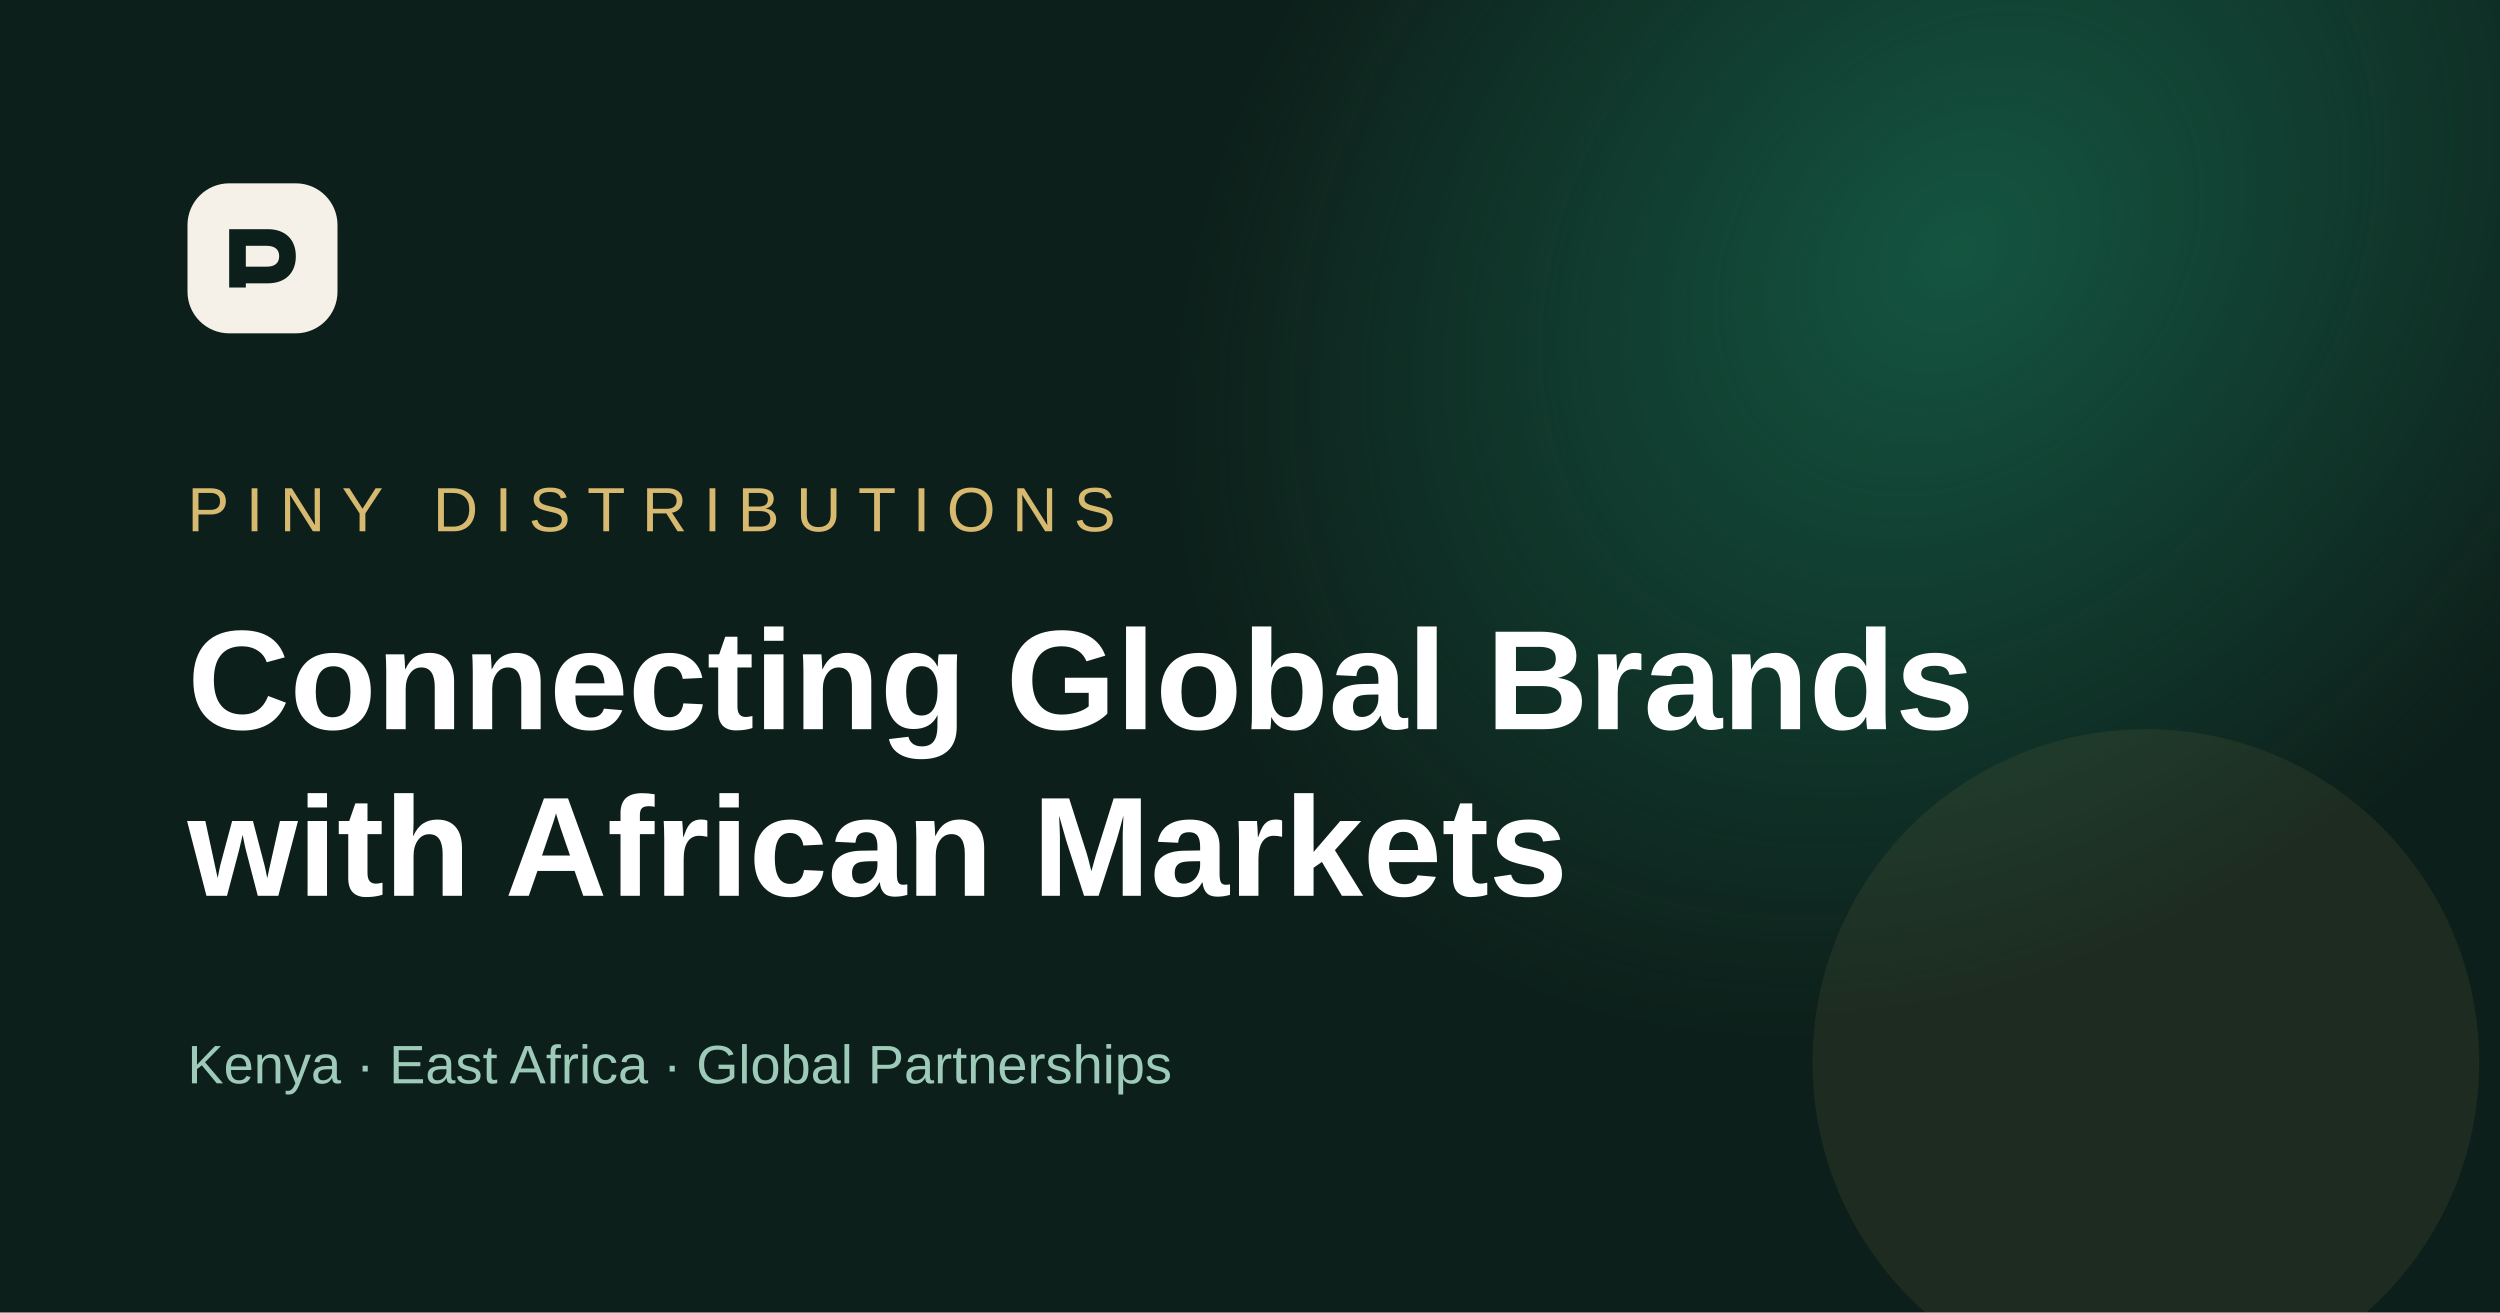
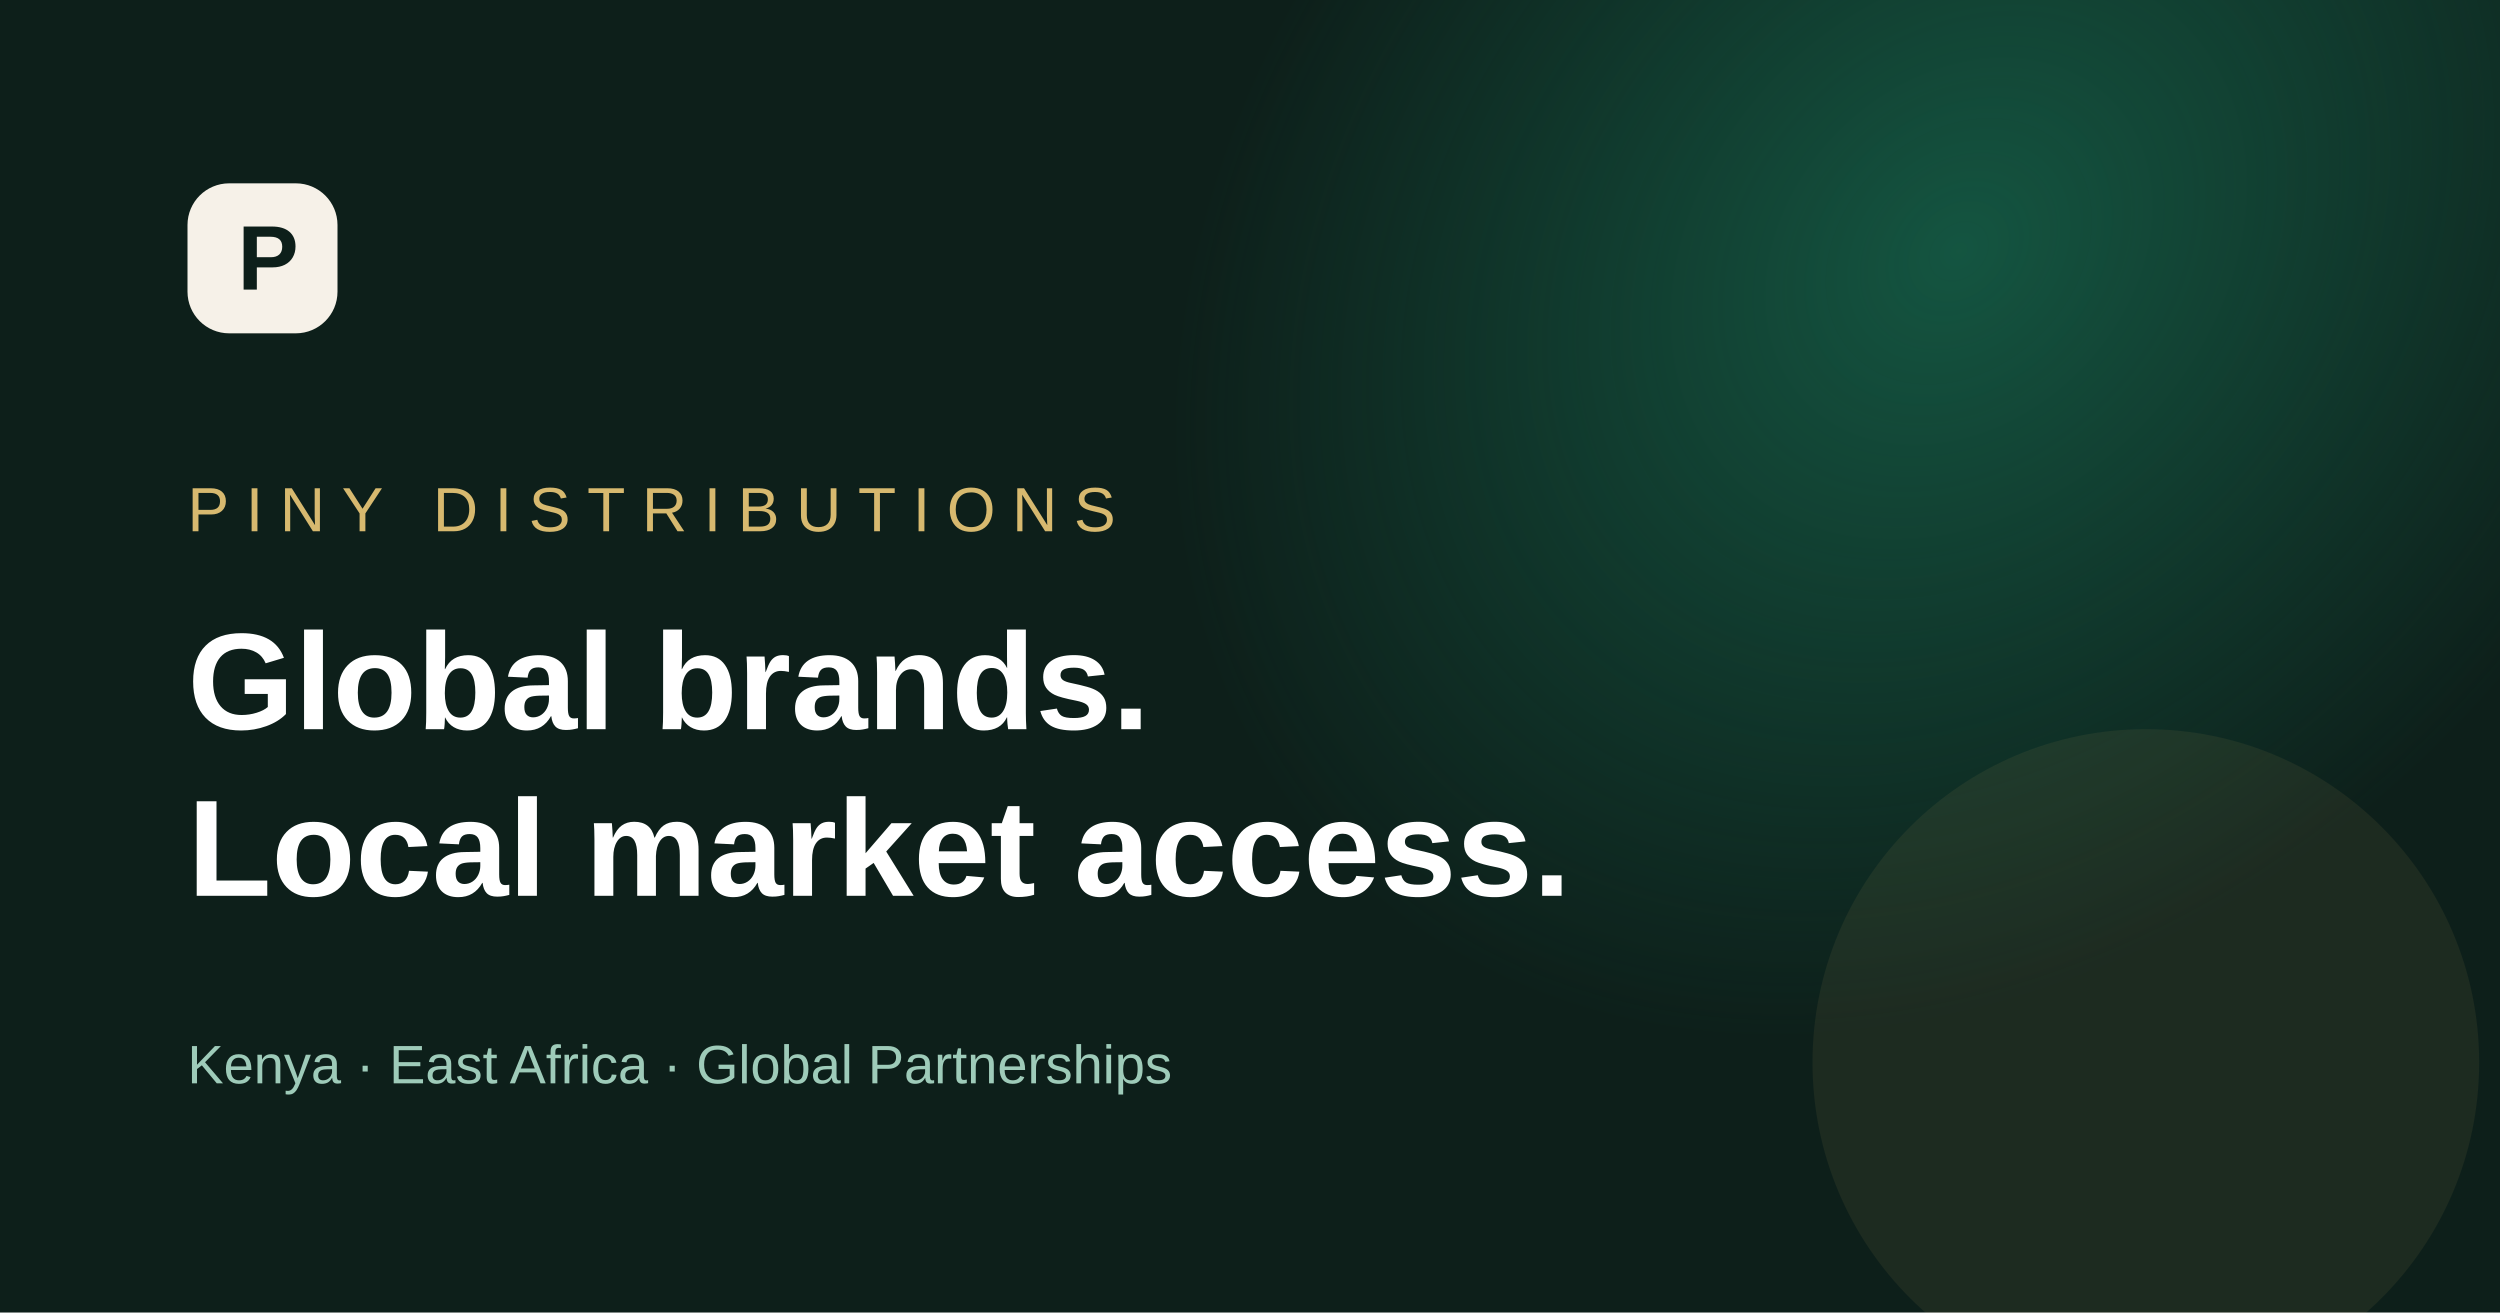
<svg xmlns="http://www.w3.org/2000/svg" viewBox="0 0 1200 630">
  <defs>
    <radialGradient id="r1" cx="0" cy="0" r="1" gradientTransform="translate(940 120) rotate(135) scale(420 330)" gradientUnits="userSpaceOnUse">
      <stop stop-color="#176a50" stop-opacity=".72" />
      <stop offset="1" stop-color="#176a50" stop-opacity="0" />
    </radialGradient>
  </defs>
  <rect width="1200" height="630" fill="#0d1f1a" />
  <rect width="1200" height="630" fill="url(#r1)" />
  <circle cx="1030" cy="510" r="160" fill="#d7b96f" fill-opacity=".08" />
  <g transform="translate(90 88)">
    <rect width="72" height="72" rx="20" fill="#f6f1e8" />
-     <path d="M20 50V22h18.5C47 22 52 27 52 35s-5 13-13.5 13H28v2H20Zm8-10h10c4 0 6-1.8 6-5s-2-5-6-5H28v10Z" fill="#0d1f1a" />
+     <text x="24" y="51" fill="#0d1f1a" font-size="44" font-family="Arial,sans-serif" font-weight="700">P</text>
  </g>
-   <text x="90" y="255" fill="#d7b96f" font-size="30" font-family="Arial, sans-serif" letter-spacing="8">PINY DISTRIBUTIONS</text>
-   <text x="90" y="350" fill="#ffffff" font-size="68" font-family="Arial, sans-serif" font-weight="700">Connecting Global Brands</text>
-   <text x="90" y="430" fill="#ffffff" font-size="68" font-family="Arial, sans-serif" font-weight="700">with African Markets</text>
-   <text x="90" y="520" fill="#9ecbb9" font-size="26" font-family="Arial, sans-serif">Kenya · East Africa · Global Partnerships</text>
+   <text x="90" y="255" fill="#d7b96f" font-size="30" font-family="Arial,sans-serif" letter-spacing="8">PINY DISTRIBUTIONS</text>
+   <text x="90" y="350" fill="#fff" font-size="66" font-family="Arial,sans-serif" font-weight="700">Global brands.</text>
+   <text x="90" y="430" fill="#fff" font-size="66" font-family="Arial,sans-serif" font-weight="700">Local market access.</text>
+   <text x="90" y="520" fill="#9ecbb9" font-size="26" font-family="Arial,sans-serif">Kenya · East Africa · Global Partnerships</text>
</svg>
